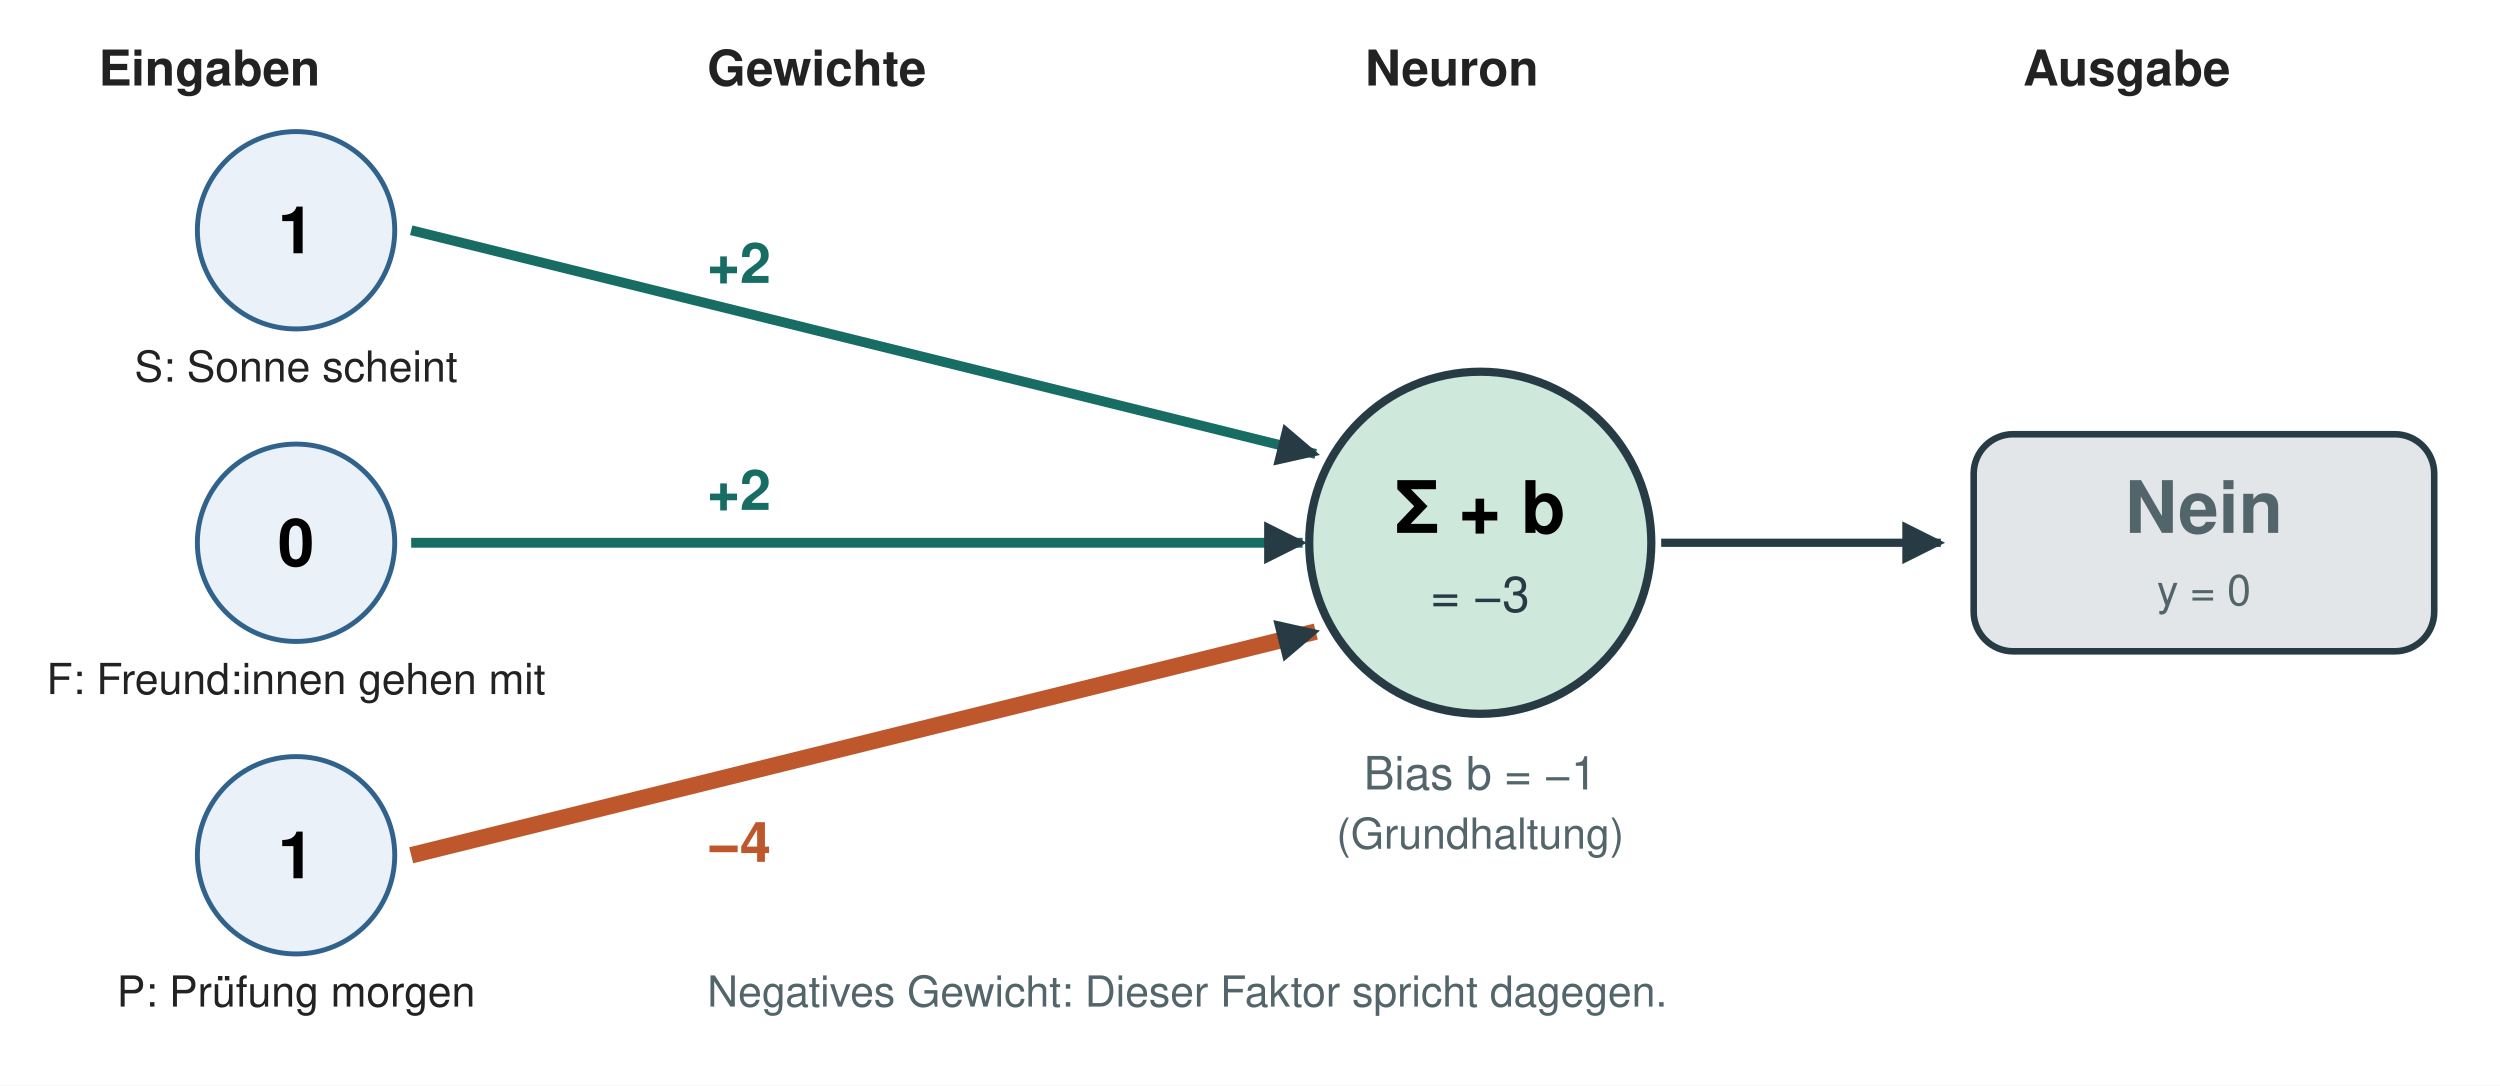
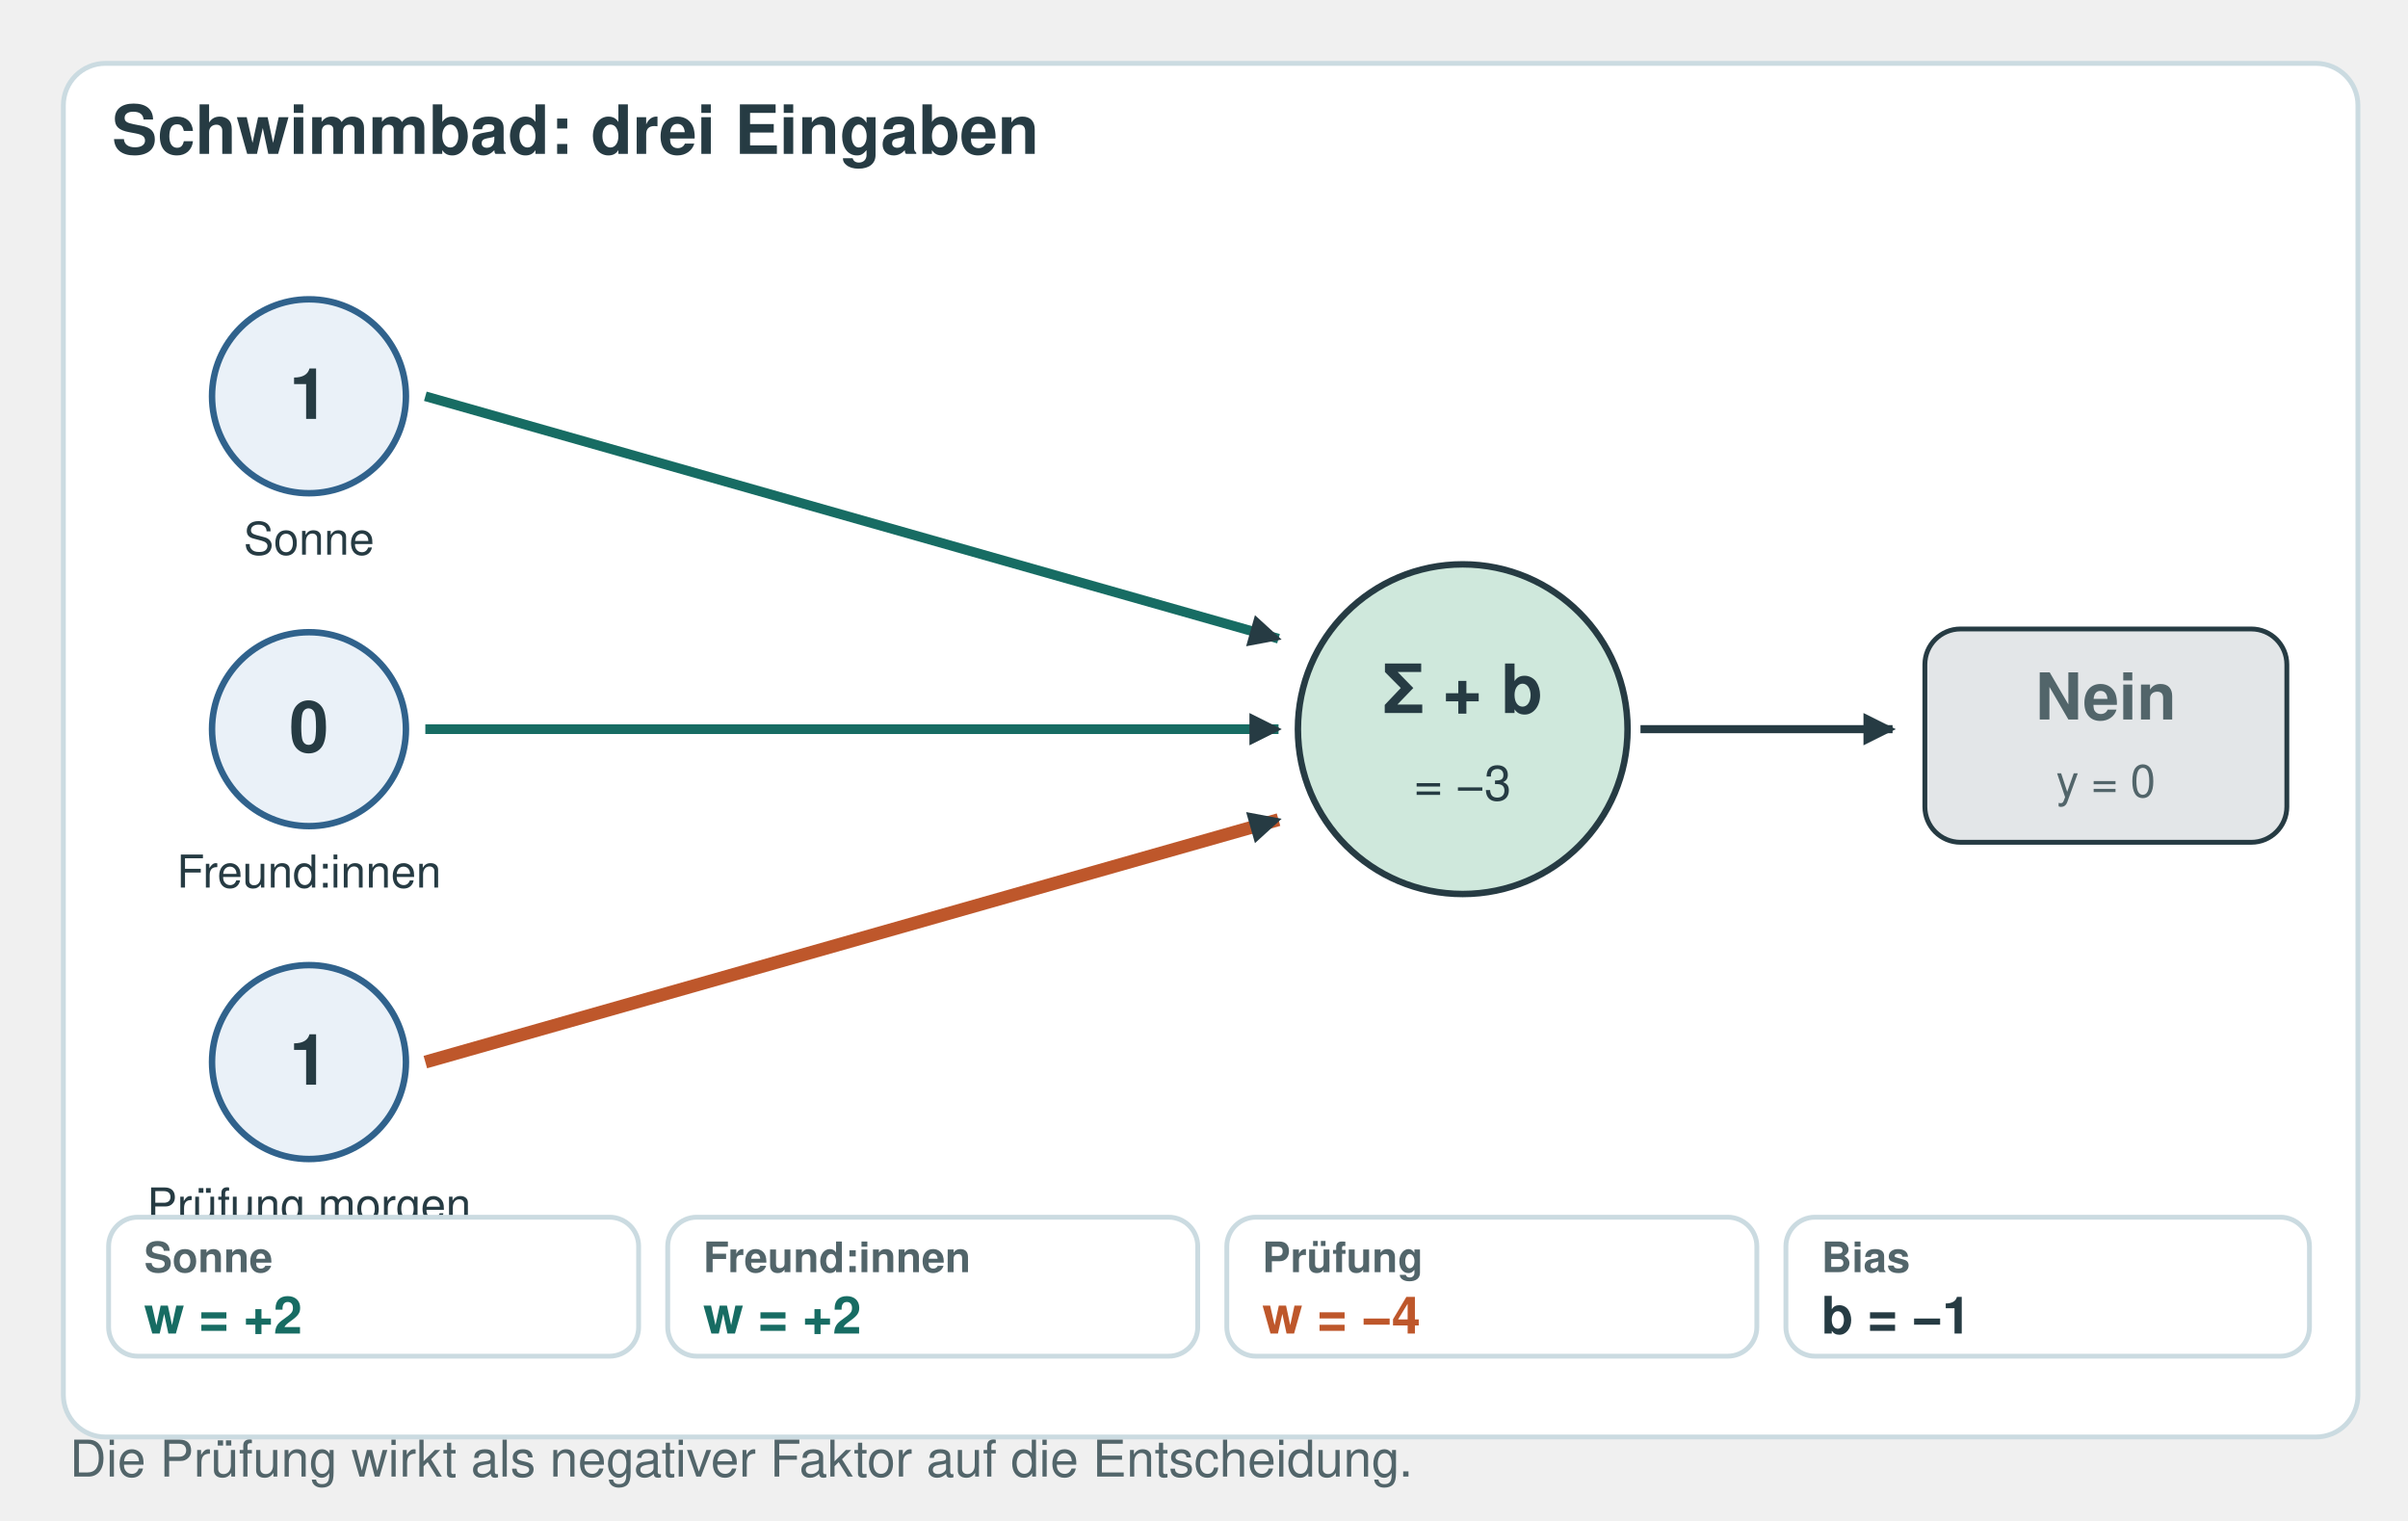
- <svg xmlns="http://www.w3.org/2000/svg" width="760" height="330" viewBox="0 0 760 330" font-family="Helvetica, Arial, sans-serif" font-size="15">
+ <svg xmlns="http://www.w3.org/2000/svg" width="760" height="480" viewBox="0 0 760 480" font-family="Helvetica,Arial,sans-serif" role="img" aria-labelledby="title description">
  <defs>
-     <marker id="pfeil" markerUnits="userSpaceOnUse" viewBox="0 0 10 10" refX="9" refY="5" markerWidth="13" markerHeight="13" orient="auto">
+     <marker id="arr" markerUnits="userSpaceOnUse" viewBox="0 0 10 10" refX="9" refY="5" markerWidth="10" markerHeight="10" orient="auto">
      <path d="M0,0 L10,5 L0,10 z" fill="#263b43" />
    </marker>
  </defs>
-   <rect width="760" height="330" fill="#ffffff" />
-   <text x="30" y="26" font-weight="bold" fill="#222">Eingaben</text>
-   <text x="215" y="26" font-weight="bold" fill="#222">Gewichte</text>
-   <text x="415" y="26" font-weight="bold" fill="#222">Neuron</text>
-   <text x="615" y="26" font-weight="bold" fill="#222">Ausgabe</text>
-   <g fill="#eaf1f8" stroke="#30628c" stroke-width="1.5">
-     <circle cx="90" cy="70" r="30" />
-     <circle cx="90" cy="165" r="30" />
-     <circle cx="90" cy="260" r="30" />
+   <g transform="translate(20 20) scale(1.02)">
+     <rect x="0" y="0" width="710" height="425" rx="13" fill="#fff" stroke="#cbdbe1" stroke-width="1.5" />
+     <text x="15" y="28" font-size="21" fill="#263b43" font-weight="700" text-anchor="start">Schwimmbad: drei Eingaben</text>
+     <line x1="112" y1="103" x2="376" y2="178" fill="none" stroke="#176c63" stroke-width="3" marker-end="url(#arr)" />
+     <line x1="112" y1="206" x2="376" y2="206" fill="none" stroke="#176c63" stroke-width="3" marker-end="url(#arr)" />
+     <line x1="112" y1="309" x2="376" y2="234" fill="none" stroke="#be572b" stroke-width="4" marker-end="url(#arr)" />
+     <circle cx="76" cy="103" r="30" fill="#eaf1f8" stroke="#30628c" stroke-width="2" />
+     <text x="76" y="110" font-size="22" fill="#263b43" font-weight="700" text-anchor="middle">1</text>
+     <text x="76" y="152" font-size="14" fill="#263b43" font-weight="400" text-anchor="middle">Sonne</text>
+     <circle cx="76" cy="206" r="30" fill="#eaf1f8" stroke="#30628c" stroke-width="2" />
+     <text x="76" y="213" font-size="22" fill="#263b43" font-weight="700" text-anchor="middle">0</text>
+     <text x="76" y="255" font-size="14" fill="#263b43" font-weight="400" text-anchor="middle">Freund:innen</text>
+     <circle cx="76" cy="309" r="30" fill="#eaf1f8" stroke="#30628c" stroke-width="2" />
+     <text x="76" y="316" font-size="22" fill="#263b43" font-weight="700" text-anchor="middle">1</text>
+     <text x="76" y="358" font-size="14" fill="#263b43" font-weight="400" text-anchor="middle">Prüfung morgen</text>
+     <circle cx="433" cy="206" r="51" fill="#cfe8dc" stroke="#263b43" stroke-width="2" />
+     <text x="433" y="201" font-size="21" fill="#263b43" font-weight="700" text-anchor="middle">Σ + b</text>
+     <text x="433" y="228" font-size="15" fill="#263b43" font-weight="400" text-anchor="middle">= −3</text>
+     <line x1="488" y1="206" x2="566" y2="206" fill="none" stroke="#263b43" stroke-width="2.5" marker-end="url(#arr)" />
+     <rect x="576" y="175" width="112" height="66" rx="11" fill="#e3e6e8" stroke="#263b43" stroke-width="1.5" />
+     <text x="632" y="203" font-size="20" fill="#52656a" font-weight="700" text-anchor="middle">Nein</text>
+     <text x="632" y="227" font-size="14" fill="#52656a" font-weight="400" text-anchor="middle">y = 0</text>
+     <rect x="14" y="357" width="164" height="43" rx="9" fill="#ffffff" stroke="#cbdbe1" stroke-width="1.5" />
+     <text x="25" y="374" font-size="13" fill="#52656a" font-weight="700" text-anchor="start">Sonne</text>
+     <text x="25" y="393" font-size="16" fill="#176c63" font-weight="700" text-anchor="start">w = +2</text>
+     <rect x="187" y="357" width="164" height="43" rx="9" fill="#ffffff" stroke="#cbdbe1" stroke-width="1.5" />
+     <text x="198" y="374" font-size="13" fill="#52656a" font-weight="700" text-anchor="start">Freund:innen</text>
+     <text x="198" y="393" font-size="16" fill="#176c63" font-weight="700" text-anchor="start">w = +2</text>
+     <rect x="360" y="357" width="164" height="43" rx="9" fill="#ffffff" stroke="#cbdbe1" stroke-width="1.5" />
+     <text x="371" y="374" font-size="13" fill="#52656a" font-weight="700" text-anchor="start">Prüfung</text>
+     <text x="371" y="393" font-size="16" fill="#be572b" font-weight="700" text-anchor="start">w = −4</text>
+     <rect x="533" y="357" width="162" height="43" rx="9" fill="#ffffff" stroke="#cbdbe1" stroke-width="1.5" />
+     <text x="544" y="374" font-size="13" fill="#52656a" font-weight="700" text-anchor="start">Bias</text>
+     <text x="544" y="393" font-size="16" fill="#263b43" font-weight="700" text-anchor="start">b = −1</text>
  </g>
-   <g text-anchor="middle" fill="#000" font-weight="bold" font-size="20">
-     <text x="90" y="77">1</text>
-     <text x="90" y="172">0</text>
-     <text x="90" y="267">1</text>
-   </g>
-   <g fill="#222" font-size="13" text-anchor="middle">
-     <text x="90" y="116">S: Sonne scheint</text>
-     <text x="90" y="211">F: Freund:innen gehen mit</text>
-     <text x="90" y="306">P: Prüfung morgen</text>
-   </g>
-   <g fill="none" marker-end="url(#pfeil)">
-     <line x1="125" y1="70" x2="400" y2="138" stroke="#176c63" stroke-width="3" />
-     <line x1="125" y1="165" x2="396" y2="165" stroke="#176c63" stroke-width="3" />
-     <line x1="125" y1="260" x2="400" y2="192" stroke="#be572b" stroke-width="5" />
-   </g>
-   <g font-weight="bold" font-size="17">
-     <text x="215" y="86" fill="#176c63">+2</text>
-     <text x="215" y="155" fill="#176c63">+2</text>
-     <text x="215" y="262" fill="#be572b">−4</text>
-   </g>
-   <text x="215" y="306" fill="#52656a" font-size="13">Negatives Gewicht: Dieser Faktor spricht dagegen.</text>
-   <circle cx="450" cy="165" r="52" fill="#cfe8dc" stroke="#263b43" stroke-width="2.5" />
-   <text x="450" y="162" text-anchor="middle" font-size="22" font-weight="bold">Σ + b</text>
-   <text x="450" y="186" text-anchor="middle" font-size="15" fill="#263b43">= −3</text>
-   <text x="450" y="240" text-anchor="middle" fill="#52656a" font-size="14">Bias b = −1</text>
-   <text x="450" y="258" text-anchor="middle" fill="#52656a" font-size="13">(Grundhaltung)</text>
-   <line x1="505" y1="165" x2="590" y2="165" stroke="#263b43" stroke-width="2.5" marker-end="url(#pfeil)" />
-   <rect x="600" y="132" width="140" height="66" rx="12" fill="#e3e6e8" stroke="#263b43" stroke-width="2" />
-   <text x="670" y="162" text-anchor="middle" font-size="22" font-weight="bold" fill="#52656a">Nein</text>
-   <text x="670" y="184" text-anchor="middle" font-size="13" fill="#52656a">y = 0</text>
+   <text x="22" y="466" font-size="16" fill="#52656a" font-weight="400" text-anchor="start">Die Prüfung wirkt als negativer Faktor auf die Entscheidung.</text>
</svg>
